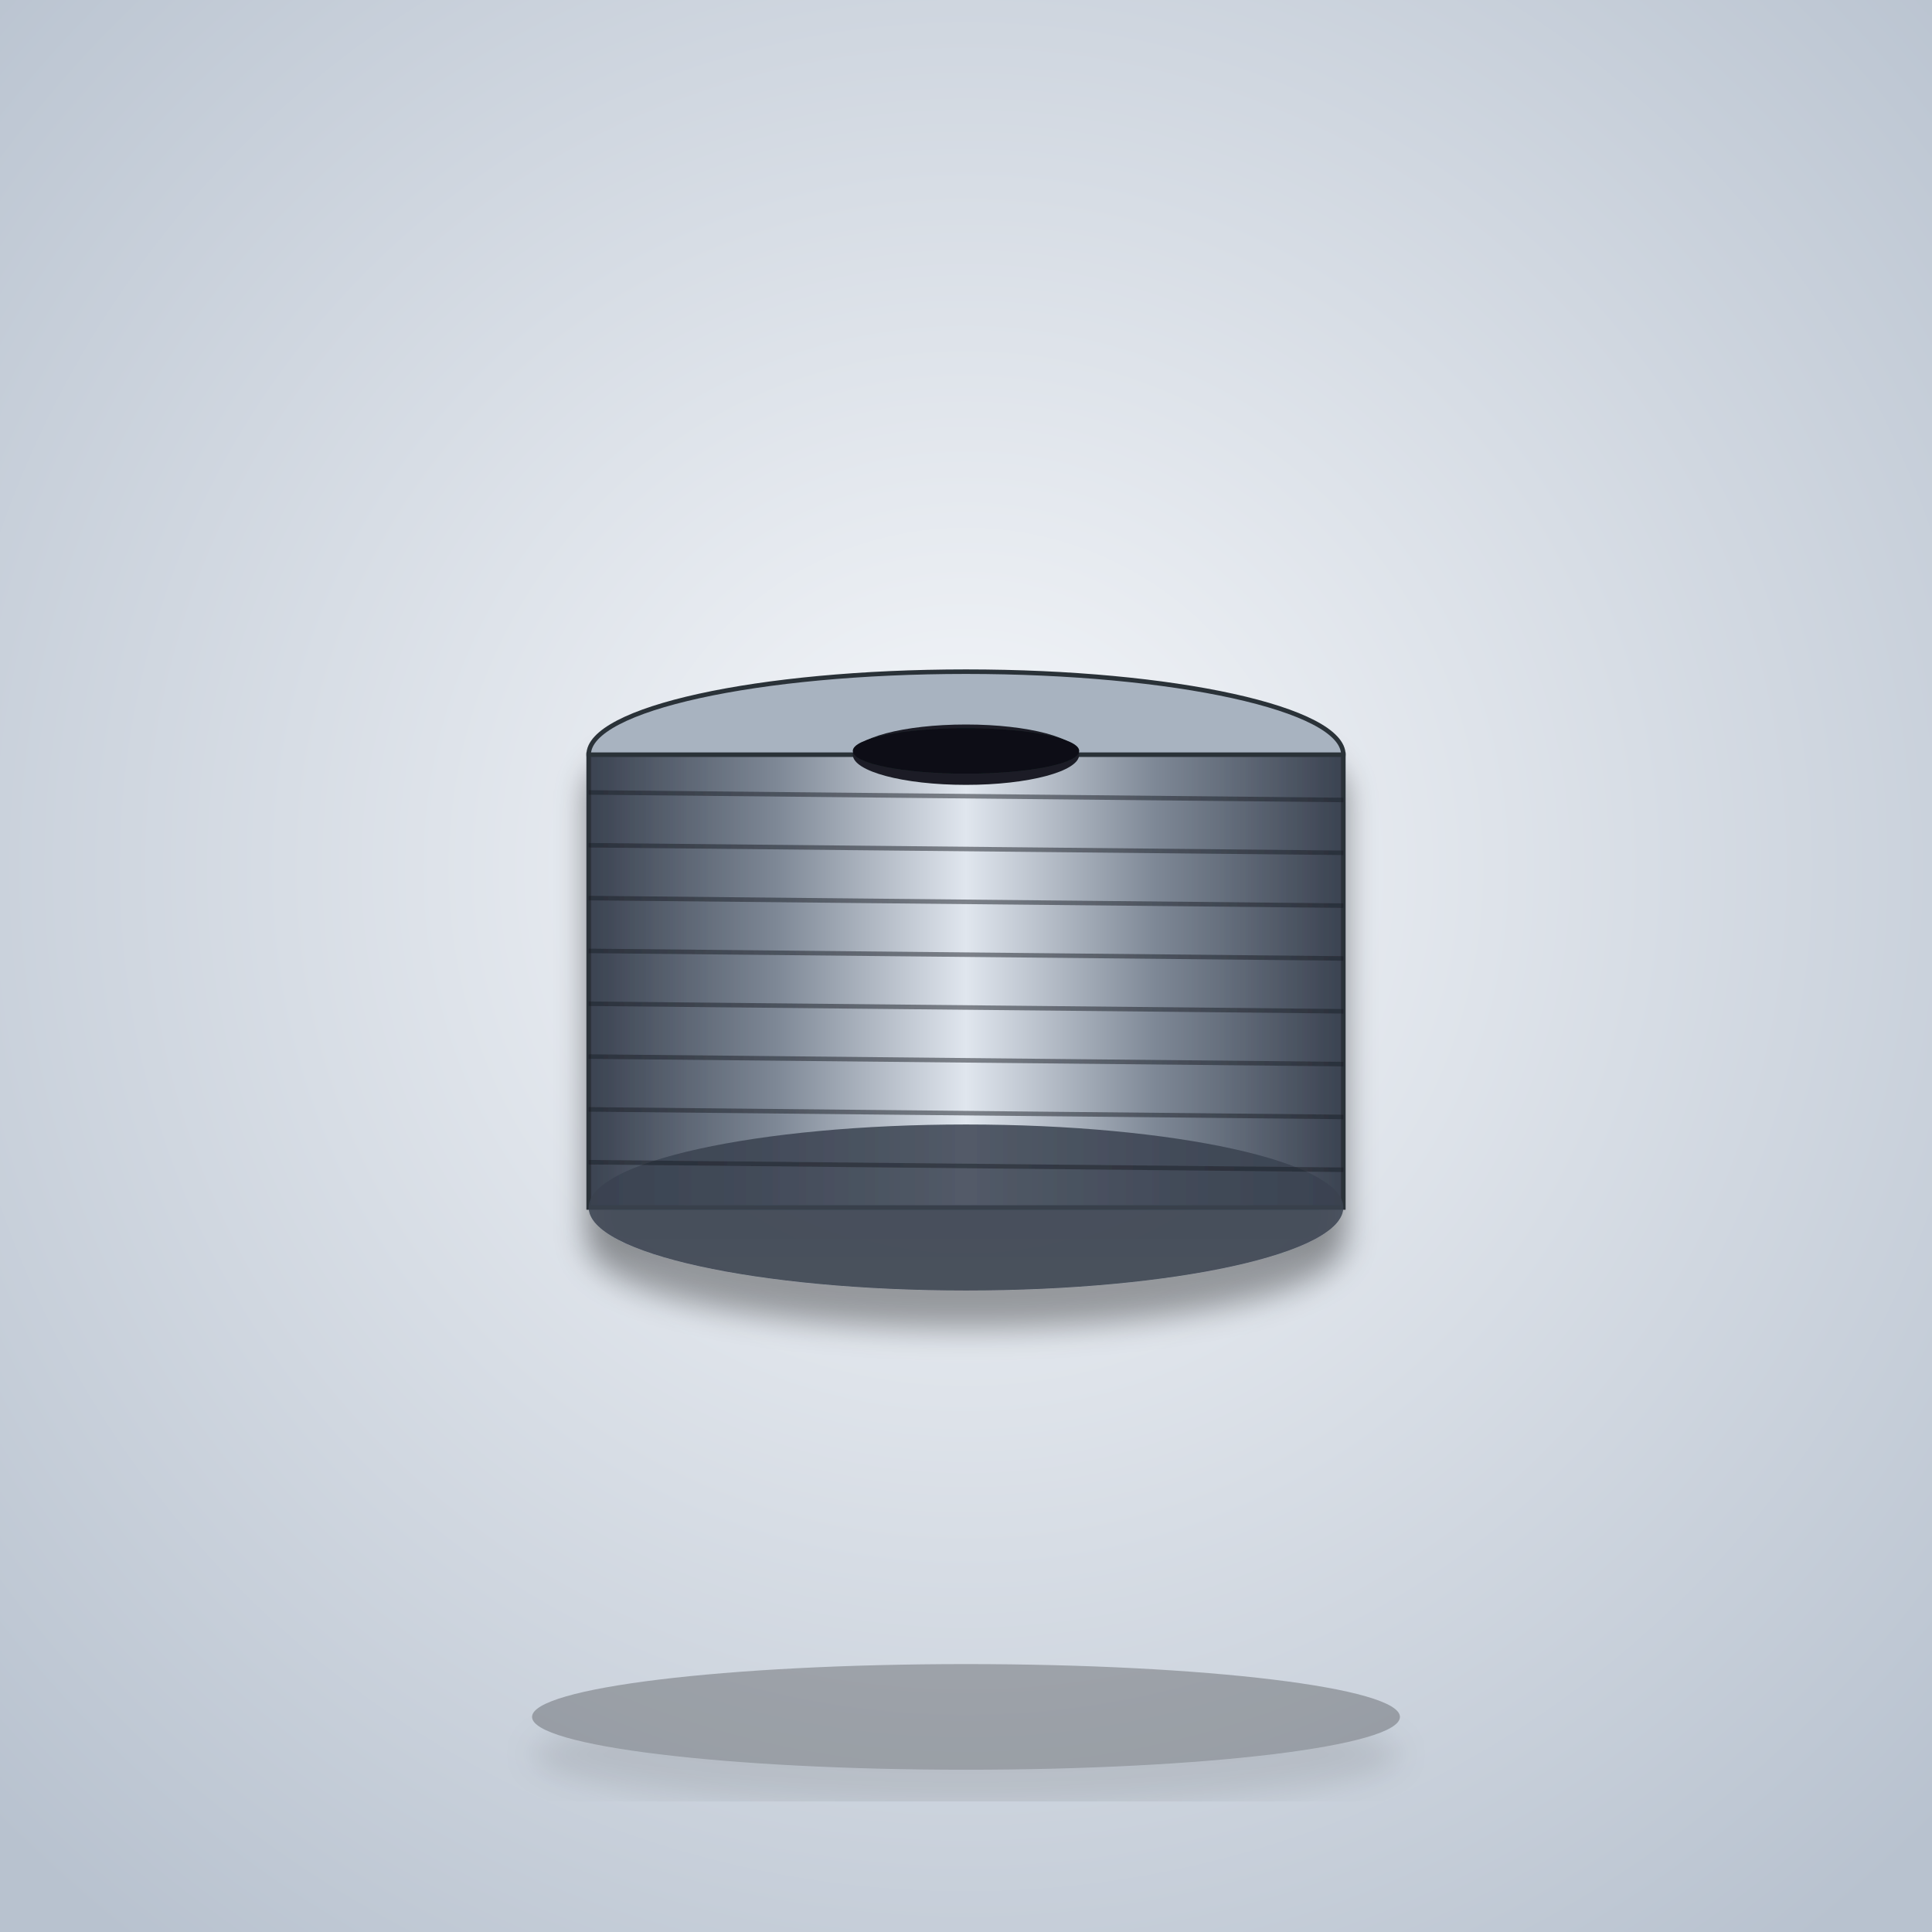
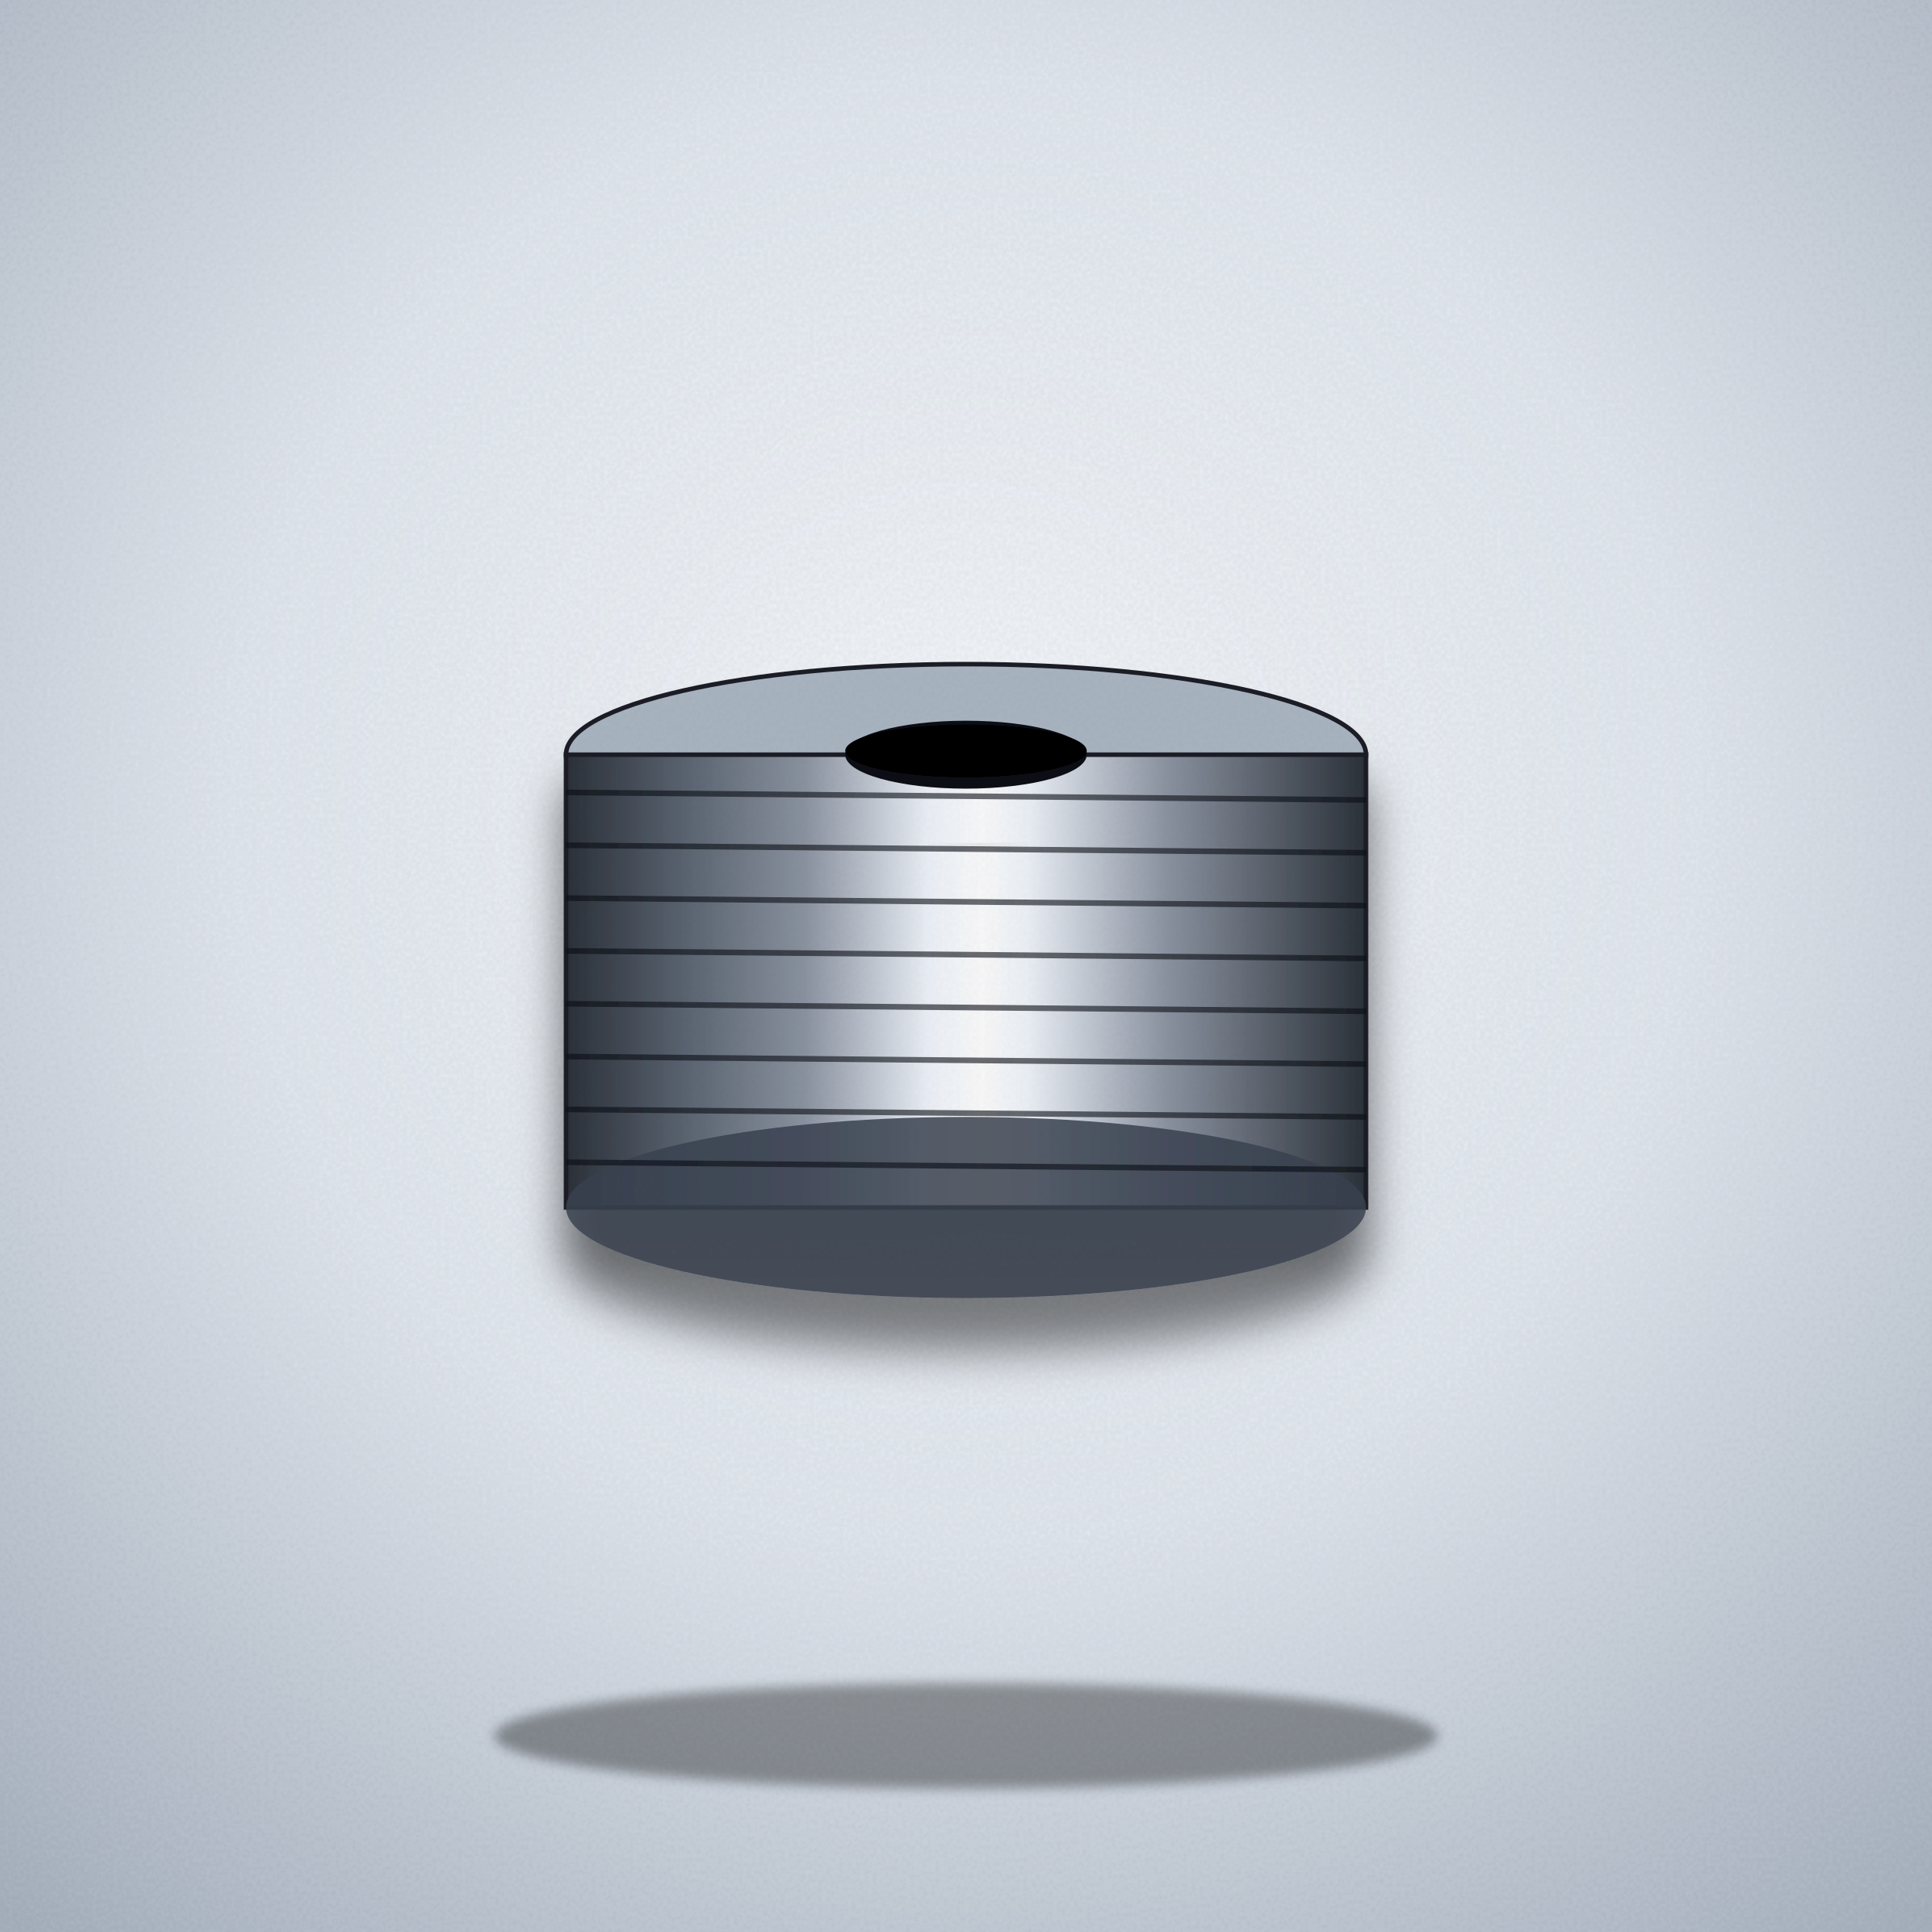
<svg xmlns="http://www.w3.org/2000/svg" viewBox="0 0 512 512" width="512" height="512">
  <defs>
-     <radialGradient id="bg" cx="50%" cy="45%" r="70%">
-       <stop offset="0%" stop-color="#f6f8fb" />
-       <stop offset="100%" stop-color="#b8c2cf" />
+     <radialGradient id="bg" cx="50%" cy="42%" r="75%">
+       <stop offset="0%" stop-color="#f5f7fa" />
+       <stop offset="50%" stop-color="#e2e8f0" />
+       <stop offset="100%" stop-color="#a8b2bf" />
    </radialGradient>
+     <filter id="grain">
+       <feTurbulence type="fractalNoise" baseFrequency="0.9" numOctaves="3" seed="5" />
+       <feColorMatrix values="0 0 0 0 0  0 0 0 0 0  0 0 0 0 0  0 0 0 0.08 0" />
+       <feComposite in2="SourceGraphic" operator="in" />
+     </filter>
+     <filter id="depthBlur">
+       <feGaussianBlur stdDeviation="1.5" />
+     </filter>
+     <filter id="realShadow" x="-50%" y="-50%" width="200%" height="200%">
+       <feGaussianBlur in="SourceAlpha" stdDeviation="6" />
+       <feOffset dx="0" dy="14" />
+       <feComponentTransfer>
+         <feFuncA type="linear" slope="0.55" />
+       </feComponentTransfer>
+       <feMerge>
+         <feMergeNode />
+         <feMergeNode in="SourceGraphic" />
+       </feMerge>
+     </filter>
+     <filter id="worn">
+       <feTurbulence type="turbulence" baseFrequency="0.04" numOctaves="2" seed="3" />
+       <feDisplacementMap in="SourceGraphic" scale="3" />
+     </filter>
+     <linearGradient id="metal" x1="0%" y1="0%" x2="100%" y2="0%" gradientTransform="rotate(0)">
+       <stop offset="0%" stop-color="#2a3038" />
+       <stop offset="15%" stop-color="#5a6370" />
+       <stop offset="30%" stop-color="#8a92a0" />
+       <stop offset="45%" stop-color="#e8edf4" />
+       <stop offset="52%" stop-color="#ffffff" stop-opacity="0.9" />
+       <stop offset="58%" stop-color="#e8edf4" />
+       <stop offset="75%" stop-color="#8a92a0" />
+       <stop offset="100%" stop-color="#2a3038" />
+     </linearGradient>
+     <linearGradient id="topShine" x1="0%" y1="0%" x2="0%" y2="100%">
+       <stop offset="0%" stop-color="#ffffff" stop-opacity="0.55" />
+       <stop offset="50%" stop-color="#ffffff" stop-opacity="0.15" />
+       <stop offset="100%" stop-color="#ffffff" stop-opacity="0" />
+     </linearGradient>
+     <linearGradient id="thread" x1="0%" y1="0%" x2="100%" y2="0%">
+       <stop offset="0%" stop-color="#1a1e25" />
+       <stop offset="50%" stop-color="#6a7280" />
+       <stop offset="100%" stop-color="#1a1e25" />
+     </linearGradient>
  </defs>
  <rect width="100%" height="100%" fill="url(#bg)" />
-   <filter id="ds" x="-30%" y="-30%" width="160%" height="160%">
-     <feGaussianBlur in="SourceAlpha" stdDeviation="4" />
-     <feOffset dx="0" dy="10" />
-     <feComponentTransfer>
-       <feFuncA type="linear" slope="0.4" />
-     </feComponentTransfer>
-     <feMerge>
-       <feMergeNode />
-       <feMergeNode in="SourceGraphic" />
-     </feMerge>
-   </filter>
-   <linearGradient id="shaft" x1="0%" y1="0%" x2="100%" y2="0%">
-     <stop offset="0%" stop-color="#3a4250" />
-     <stop offset="25%" stop-color="#7e8896" />
-     <stop offset="50%" stop-color="#e0e6ee" />
-     <stop offset="75%" stop-color="#7e8896" />
-     <stop offset="100%" stop-color="#3a4250" />
-   </linearGradient>
-   <ellipse cx="256" cy="455" rx="115" ry="14" fill="#000" opacity="0.25" filter="url(#ds)" />
-   <g filter="url(#ds)">
-     <ellipse cx="256" cy="200" rx="100" ry="22" fill="#a8b3c0" stroke="#2a3038" stroke-width="1.2" />
-     <rect x="156" y="200" width="200" height="120" fill="url(#shaft)" stroke="#2a3038" stroke-width="1.2" />
-     <ellipse cx="256" cy="320" rx="100" ry="22" fill="#3a4250" opacity="0.85" />
-     <line x1="156" y1="210" x2="356" y2="212" stroke="#1a1e25" stroke-width="1.2" opacity="0.5" />
-     <line x1="156" y1="224" x2="356" y2="226" stroke="#1a1e25" stroke-width="1.2" opacity="0.5" />
-     <line x1="156" y1="238" x2="356" y2="240" stroke="#1a1e25" stroke-width="1.2" opacity="0.5" />
-     <line x1="156" y1="252" x2="356" y2="254" stroke="#1a1e25" stroke-width="1.2" opacity="0.5" />
-     <line x1="156" y1="266" x2="356" y2="268" stroke="#1a1e25" stroke-width="1.2" opacity="0.5" />
-     <line x1="156" y1="280" x2="356" y2="282" stroke="#1a1e25" stroke-width="1.2" opacity="0.5" />
-     <line x1="156" y1="294" x2="356" y2="296" stroke="#1a1e25" stroke-width="1.2" opacity="0.5" />
-     <line x1="156" y1="308" x2="356" y2="310" stroke="#1a1e25" stroke-width="1.2" opacity="0.5" />
-     <ellipse cx="256" cy="200" rx="30" ry="8" fill="#1a1e25" />
-     <ellipse cx="256" cy="199" rx="30" ry="6" fill="#0a0d14" />
+   <rect width="100%" height="100%" fill="url(#bg)" filter="url(#grain)" opacity="0.4" />
+   <ellipse cx="256" cy="460" rx="125" ry="14" fill="#000" opacity="0.35" filter="url(#depthBlur)" />
+   <g filter="url(#realShadow)">
+     <ellipse cx="256" cy="200" rx="106" ry="24" fill="#a8b3c0" stroke="#1a1e25" stroke-width="1.2" />
+     <rect x="150" y="200" width="212" height="120" fill="url(#metal)" stroke="#1a1e25" stroke-width="1.2" />
+     <ellipse cx="256" cy="320" rx="106" ry="24" fill="#3a4250" opacity="0.85" />
+     <line x1="150" y1="210" x2="362" y2="212" stroke="#0a0d14" stroke-width="1.5" opacity="0.6" />
+     <line x1="150" y1="224" x2="362" y2="226" stroke="#0a0d14" stroke-width="1.5" opacity="0.6" />
+     <line x1="150" y1="238" x2="362" y2="240" stroke="#0a0d14" stroke-width="1.5" opacity="0.6" />
+     <line x1="150" y1="252" x2="362" y2="254" stroke="#0a0d14" stroke-width="1.5" opacity="0.6" />
+     <line x1="150" y1="266" x2="362" y2="268" stroke="#0a0d14" stroke-width="1.5" opacity="0.6" />
+     <line x1="150" y1="280" x2="362" y2="282" stroke="#0a0d14" stroke-width="1.5" opacity="0.6" />
+     <line x1="150" y1="294" x2="362" y2="296" stroke="#0a0d14" stroke-width="1.5" opacity="0.6" />
+     <line x1="150" y1="308" x2="362" y2="310" stroke="#0a0d14" stroke-width="1.5" opacity="0.6" />
+     <ellipse cx="256" cy="200" rx="32" ry="9" fill="#0a0d14" />
+     <ellipse cx="256" cy="199" rx="32" ry="7" fill="#000" />
  </g>
+   <rect width="100%" height="100%" fill="#000" filter="url(#grain)" opacity="0.3" pointer-events="none" />
</svg>
